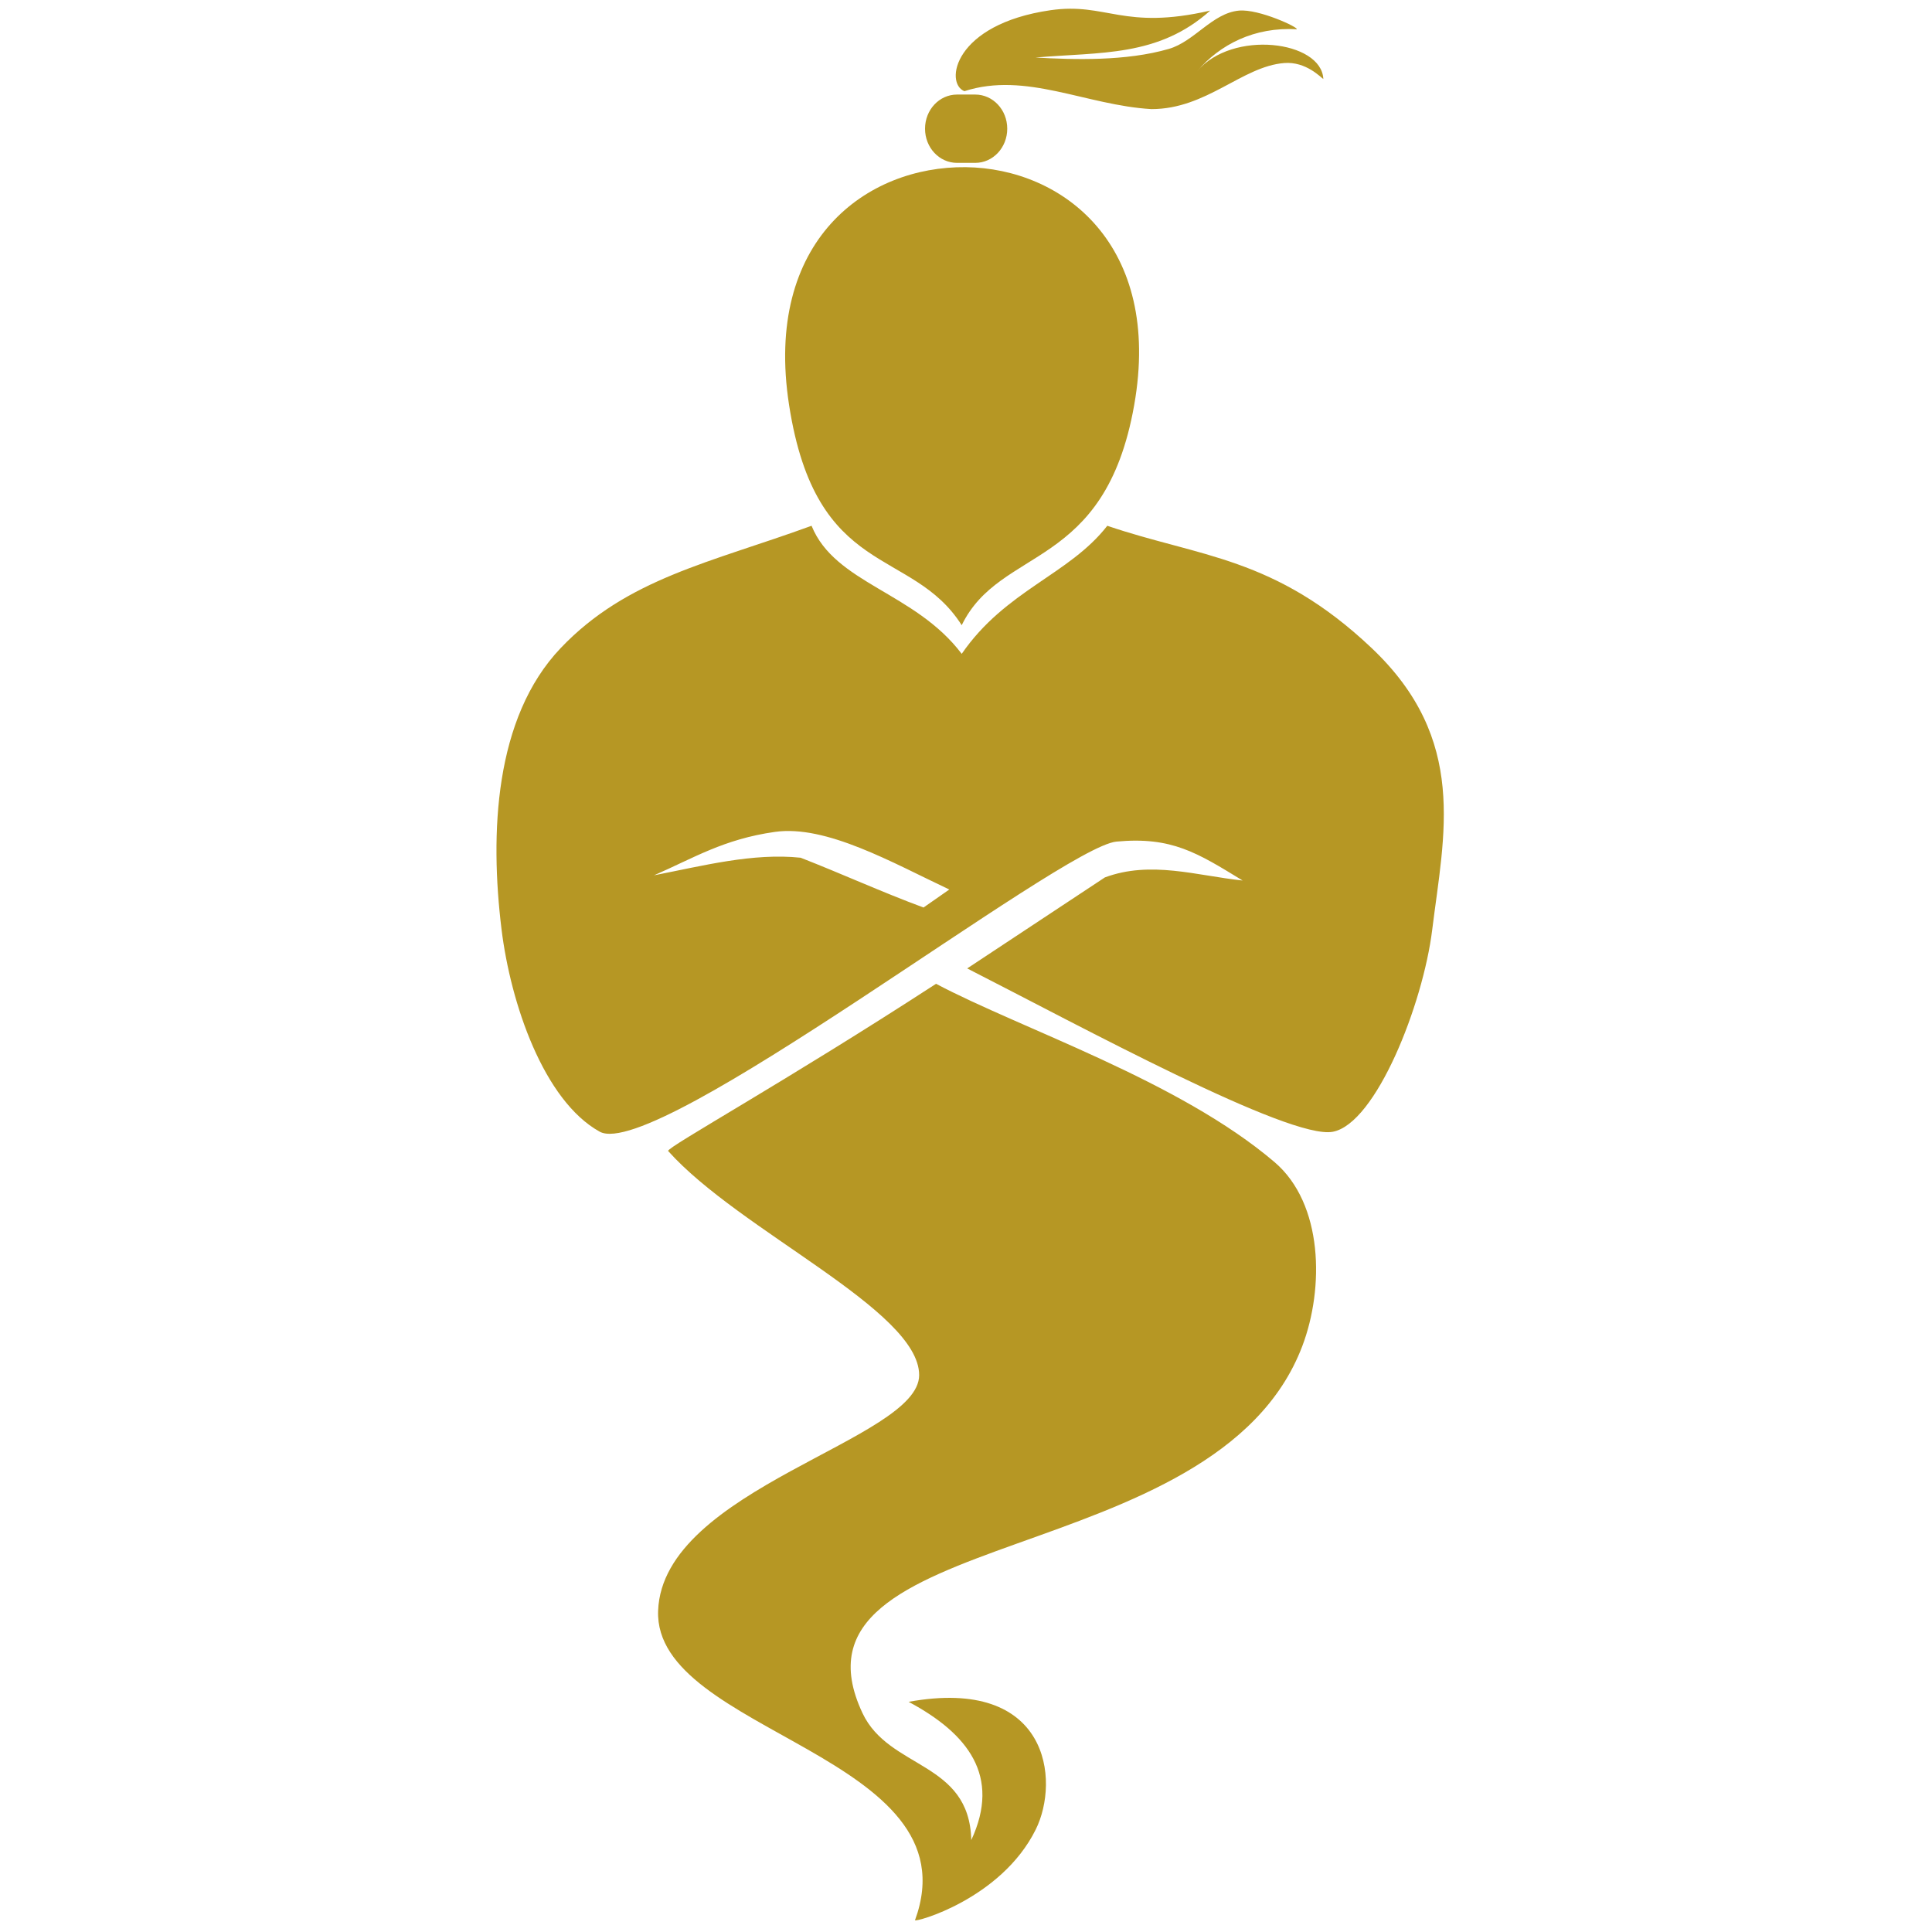
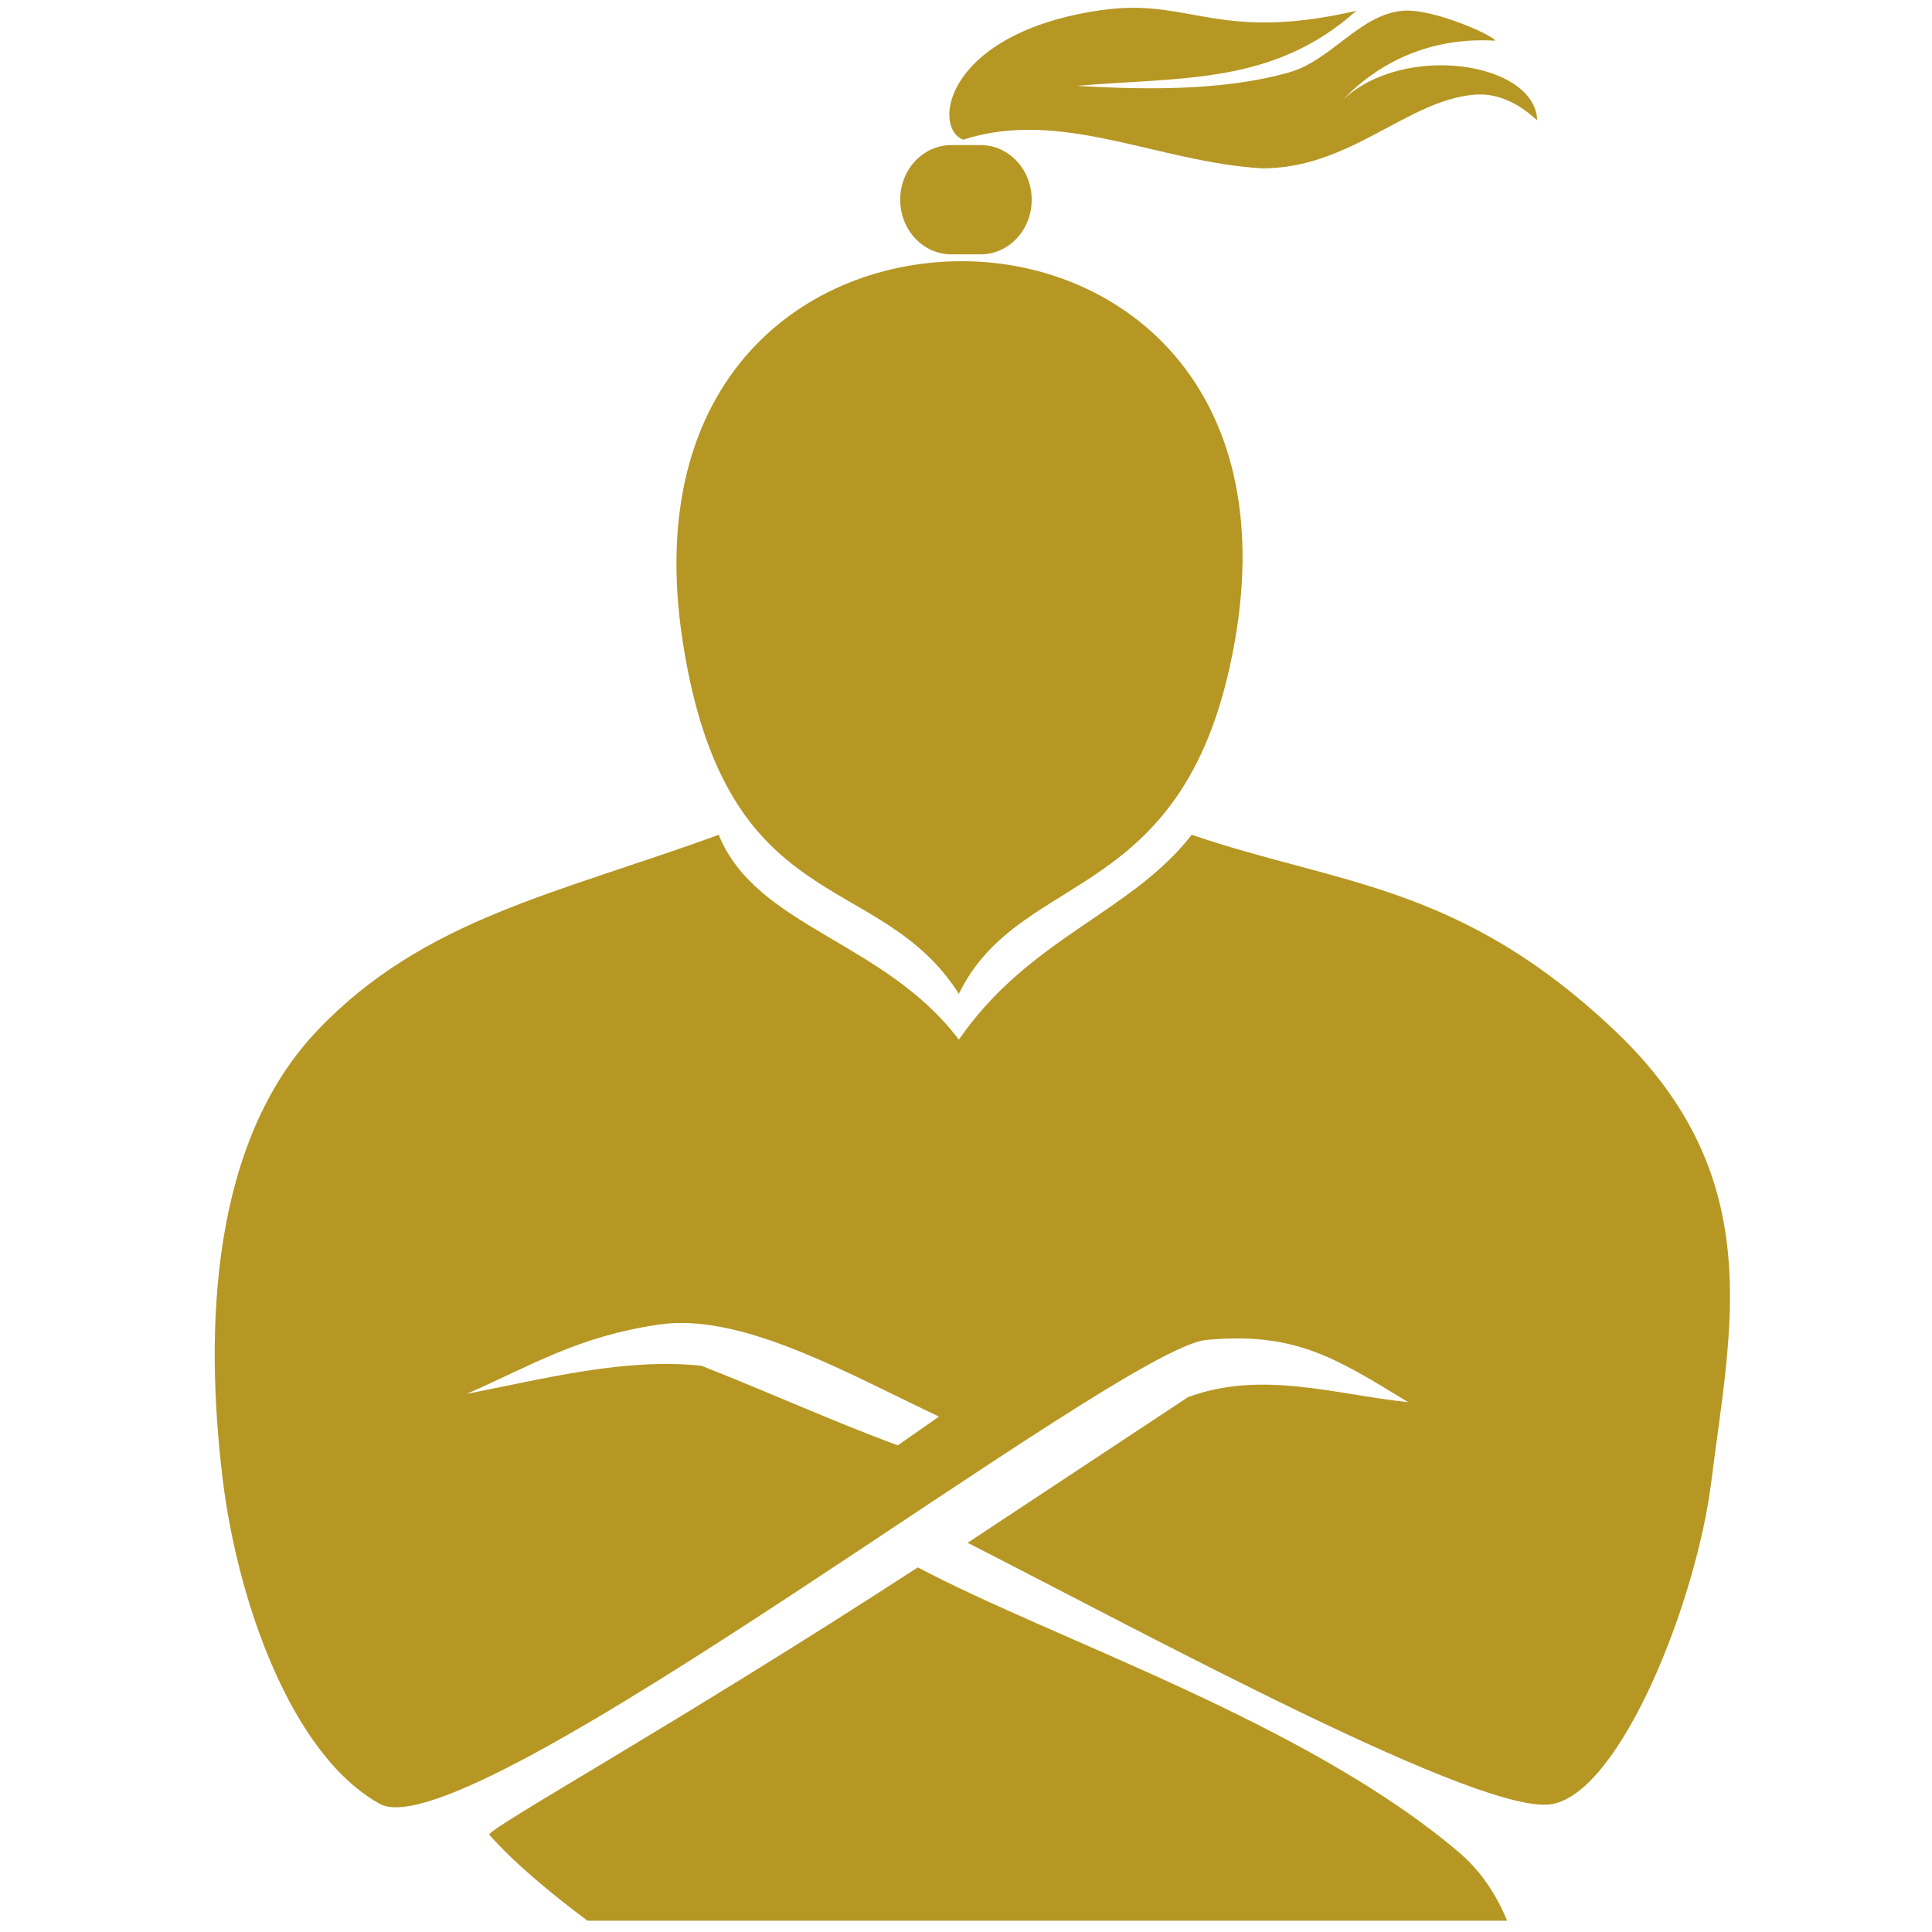
- <svg xmlns="http://www.w3.org/2000/svg" xmlns:xlink="http://www.w3.org/1999/xlink" width="381.118mm" height="381.118mm" viewBox="0 0 381.118 381.118" version="1.1" id="svg1" xml:space="preserve">
+ <svg xmlns="http://www.w3.org/2000/svg" xmlns:xlink="http://www.w3.org/1999/xlink" width="248.494mm" height="248.494mm" viewBox="0 0 248.494 248.494" version="1.1" id="svg1" xml:space="preserve">
  <defs id="defs1">
    <linearGradient id="linearGradient58">
      <stop style="stop-color:#440240;stop-opacity:1;" offset="0" id="stop58" />
      <stop style="stop-color:#1c48d6;stop-opacity:1;" offset="1" id="stop59" />
    </linearGradient>
    <rect x="261.767" y="-520.455" width="917.725" height="360.315" id="rect1" />
    <rect x="261.767" y="-520.455" width="917.725" height="360.315" id="rect2" />
    <rect x="261.767" y="-520.455" width="917.725" height="360.315" id="rect4" />
    <linearGradient xlink:href="#linearGradient58" id="linearGradient59" x1="-201.362" y1="765.885" x2="884.833" y2="418.996" gradientUnits="userSpaceOnUse" />
    <linearGradient xlink:href="#linearGradient58" id="linearGradient4" gradientUnits="userSpaceOnUse" x1="-201.362" y1="765.885" x2="884.833" y2="418.996" />
  </defs>
-   <g id="layer1" transform="translate(700.2309,-305.5203)">
+   <g id="layer1" transform="translate(633.919,-301.182)">
    <g id="g54" transform="matrix(1.03609,0,0,1.03609,-9.794739,-25.67393)" style="fill:url(#linearGradient59)">
-       <g id="g43" transform="matrix(0.9641383,0,0,0.9641383,7.36805,-286.2586)" style="fill:url(#linearGradient4)" />
-       <path d="m -438.49,333.257 c 4.371,-5.144 10.94,-8.497 18.98,-8.025 0.577,-0.254 -7.162,-3.915 -10.997,-3.554 -5.045,0.475 -8.473,5.88 -13.34,7.292 -8.149,2.365 -18.036,2.058 -25.403,1.642 12.445,-1.074 23.389,-0.081 33.285,-8.938 -16.601,3.821 -19.742,-1.609 -30.39,-0.074 -18.519,2.67 -20.211,13.953 -16.409,15.418 11.684,-3.782 23.149,2.696 35.612,3.413 10.488,0.009 17.251,-8.132 25.274,-8.773 4.169,-0.333 7.034,2.81 7.447,3.045 -0.328,-7.293 -17.358,-9.459 -24.058,-1.446 z m -45.676,4.403 h 3.455 c 3.378,0 6.098,2.901 6.098,6.504 0,3.603 -2.72,6.504 -6.098,6.504 h -3.455 c -3.378,0 -6.098,-2.901 -6.098,-6.504 0,-3.603 2.719,-6.504 6.098,-6.504 z m -8.005,347.588 c 11.505,-31.485 -49.802,-35.586 -48.913,-58.926 0.89,-23.34 49.7,-32.476 49.7,-44.853 0,-12.377 -34.212,-27.452 -47.802,-42.68 0.002,-0.852 22.108,-13.039 51.018,-31.821 16.326,8.64 46.249,18.439 64.442,33.945 9.298,7.925 9.48,24.003 5.285,35.048 -16.456,43.332 -100.72,33.691 -83.735,69.853 5.059,10.77 20.364,9.115 20.715,24.187 5.664,-12.165 -0.586,-20.263 -11.933,-26.325 26.742,-4.86 28.87,14.927 24.2,24.326 -6.613,13.309 -23.177,17.764 -22.977,17.246 z m -78.731,-188.688 c -2.216,-18.093 -1.403,-40.206 11.267,-53.512 12.67,-13.306 28.568,-16.27 47.766,-23.286 4.458,11.028 19.682,12.605 28.587,24.386 8.364,-12.147 20.454,-15.045 27.718,-24.386 17.552,5.987 31.863,5.817 50.308,23.259 18.445,17.442 13.793,35.521 11.551,53.69 -1.749,14.171 -10.707,36.867 -18.92,38.429 -8.213,1.563 -47.919,-20.036 -69.611,-31.099 l 26.213,-17.328 c 8.742,-3.25 17.484,-0.334 26.226,0.591 -8.634,-5.279 -13.498,-8.395 -24.023,-7.411 -10.526,0.984 -87.75,61.139 -98.398,55.225 -10.649,-5.914 -16.948,-24.381 -18.684,-38.557 z m 85.258,-7.544 c -10.82,-5.099 -23.445,-12.358 -33.211,-10.969 -9.766,1.389 -15.445,4.971 -23.007,8.266 9.385,-1.834 18.839,-4.297 27.914,-3.349 7.836,3.056 15.504,6.565 23.395,9.479 z m -30.503,-92.226 c -4.876,-31.421 14.82,-45.513 33.624,-45.303 18.503,0.207 37.472,14.814 32.08,45.303 -5.591,31.618 -25.443,26.718 -32.838,41.903 -9.552,-15.028 -27.71,-8.68 -32.866,-41.903 z" style="fill:#b69724;fill-opacity:1;stroke-width:0.584" id="path1" />
+       <g id="g43" transform="matrix(1.005465,0,0,1.005465,28.3303,-317.1819)" style="fill:url(#linearGradient4)" />
+       <path id="path6" style="fill:#b69724;fill-opacity:1;stroke-width:0.609" d="m -513.164,419.101 c -20.021,7.317 -36.601,10.408 -49.814,24.284 -13.213,13.876 -14.061,36.937 -11.75,55.806 1.81,14.784 8.38,34.042 19.485,40.21 11.105,6.168 91.639,-56.566 102.616,-57.592 10.977,-1.026 16.049,2.224 25.053,7.729 -9.117,-0.964 -18.234,-4.005 -27.351,-0.616 l -27.337,18.071 c 22.622,11.538 64.03,34.062 72.595,32.432 8.565,-1.63 17.907,-25.299 19.731,-40.077 2.338,-18.947 7.19,-37.801 -12.045,-55.991 -19.235,-18.19 -34.161,-18.013 -52.465,-24.256 -7.575,9.742 -20.184,12.764 -28.906,25.431 -9.287,-12.286 -25.163,-13.93 -29.812,-25.431 z m -5.343,60.615 c 9.879,-0.343 22.112,6.623 32.691,11.608 l -5.118,3.573 c -8.23,-3.039 -16.226,-6.698 -24.398,-9.886 -9.464,-0.988 -19.324,1.58 -29.111,3.493 7.886,-3.436 13.808,-7.171 23.993,-8.62 0.637,-0.09 1.285,-0.146 1.943,-0.169 z m 30.06,30.33 c -30.149,19.587 -53.202,32.297 -53.204,33.185 3.193,3.578 7.478,7.148 12.2,10.68 h 114.155 c -1.331,-3.274 -3.279,-6.191 -5.946,-8.464 -18.973,-16.171 -50.179,-26.39 -67.205,-35.4 z" />
+       <path id="path5" style="fill:#b69724;fill-opacity:1;stroke-width:0.609" d="m -482.561,347.901 c -19.611,-0.219 -40.151,14.477 -35.066,47.245 5.377,34.647 24.313,28.026 34.275,43.699 7.712,-15.836 28.415,-10.725 34.246,-43.699 5.623,-31.796 -14.16,-47.029 -33.456,-47.245 z" />
+       <path id="path4" style="fill:#b69724;fill-opacity:1;stroke-width:0.609" d="m -484.273,333.481 c -3.523,0 -6.359,3.025 -6.359,6.783 0,3.758 2.836,6.783 6.359,6.783 h 3.604 c 3.523,0 6.359,-3.025 6.359,-6.783 0,-3.758 -2.836,-6.783 -6.359,-6.783 z" />
+       <path id="path3" style="fill:#b69724;fill-opacity:1;stroke-width:0.609" d="m -461.859,316.439 c -1.186,0.006 -2.452,0.093 -3.84,0.293 -19.313,2.784 -21.077,14.551 -17.112,16.079 12.185,-3.944 24.141,2.812 37.138,3.56 10.937,0.009 17.99,-8.48 26.357,-9.149 4.348,-0.348 7.335,2.93 7.766,3.175 -0.327,-7.28 -16.609,-9.66 -24.132,-2.524 4.537,-4.771 11.005,-7.813 18.835,-7.353 0.602,-0.265 -7.469,-4.083 -11.469,-3.707 -5.262,0.495 -8.836,6.132 -13.912,7.604 -8.499,2.466 -18.809,2.147 -26.492,1.713 12.978,-1.12 24.392,-0.084 34.711,-9.32 -15.148,3.487 -19.55,-0.414 -27.852,-0.371 z" />
    </g>
  </g>
</svg>
